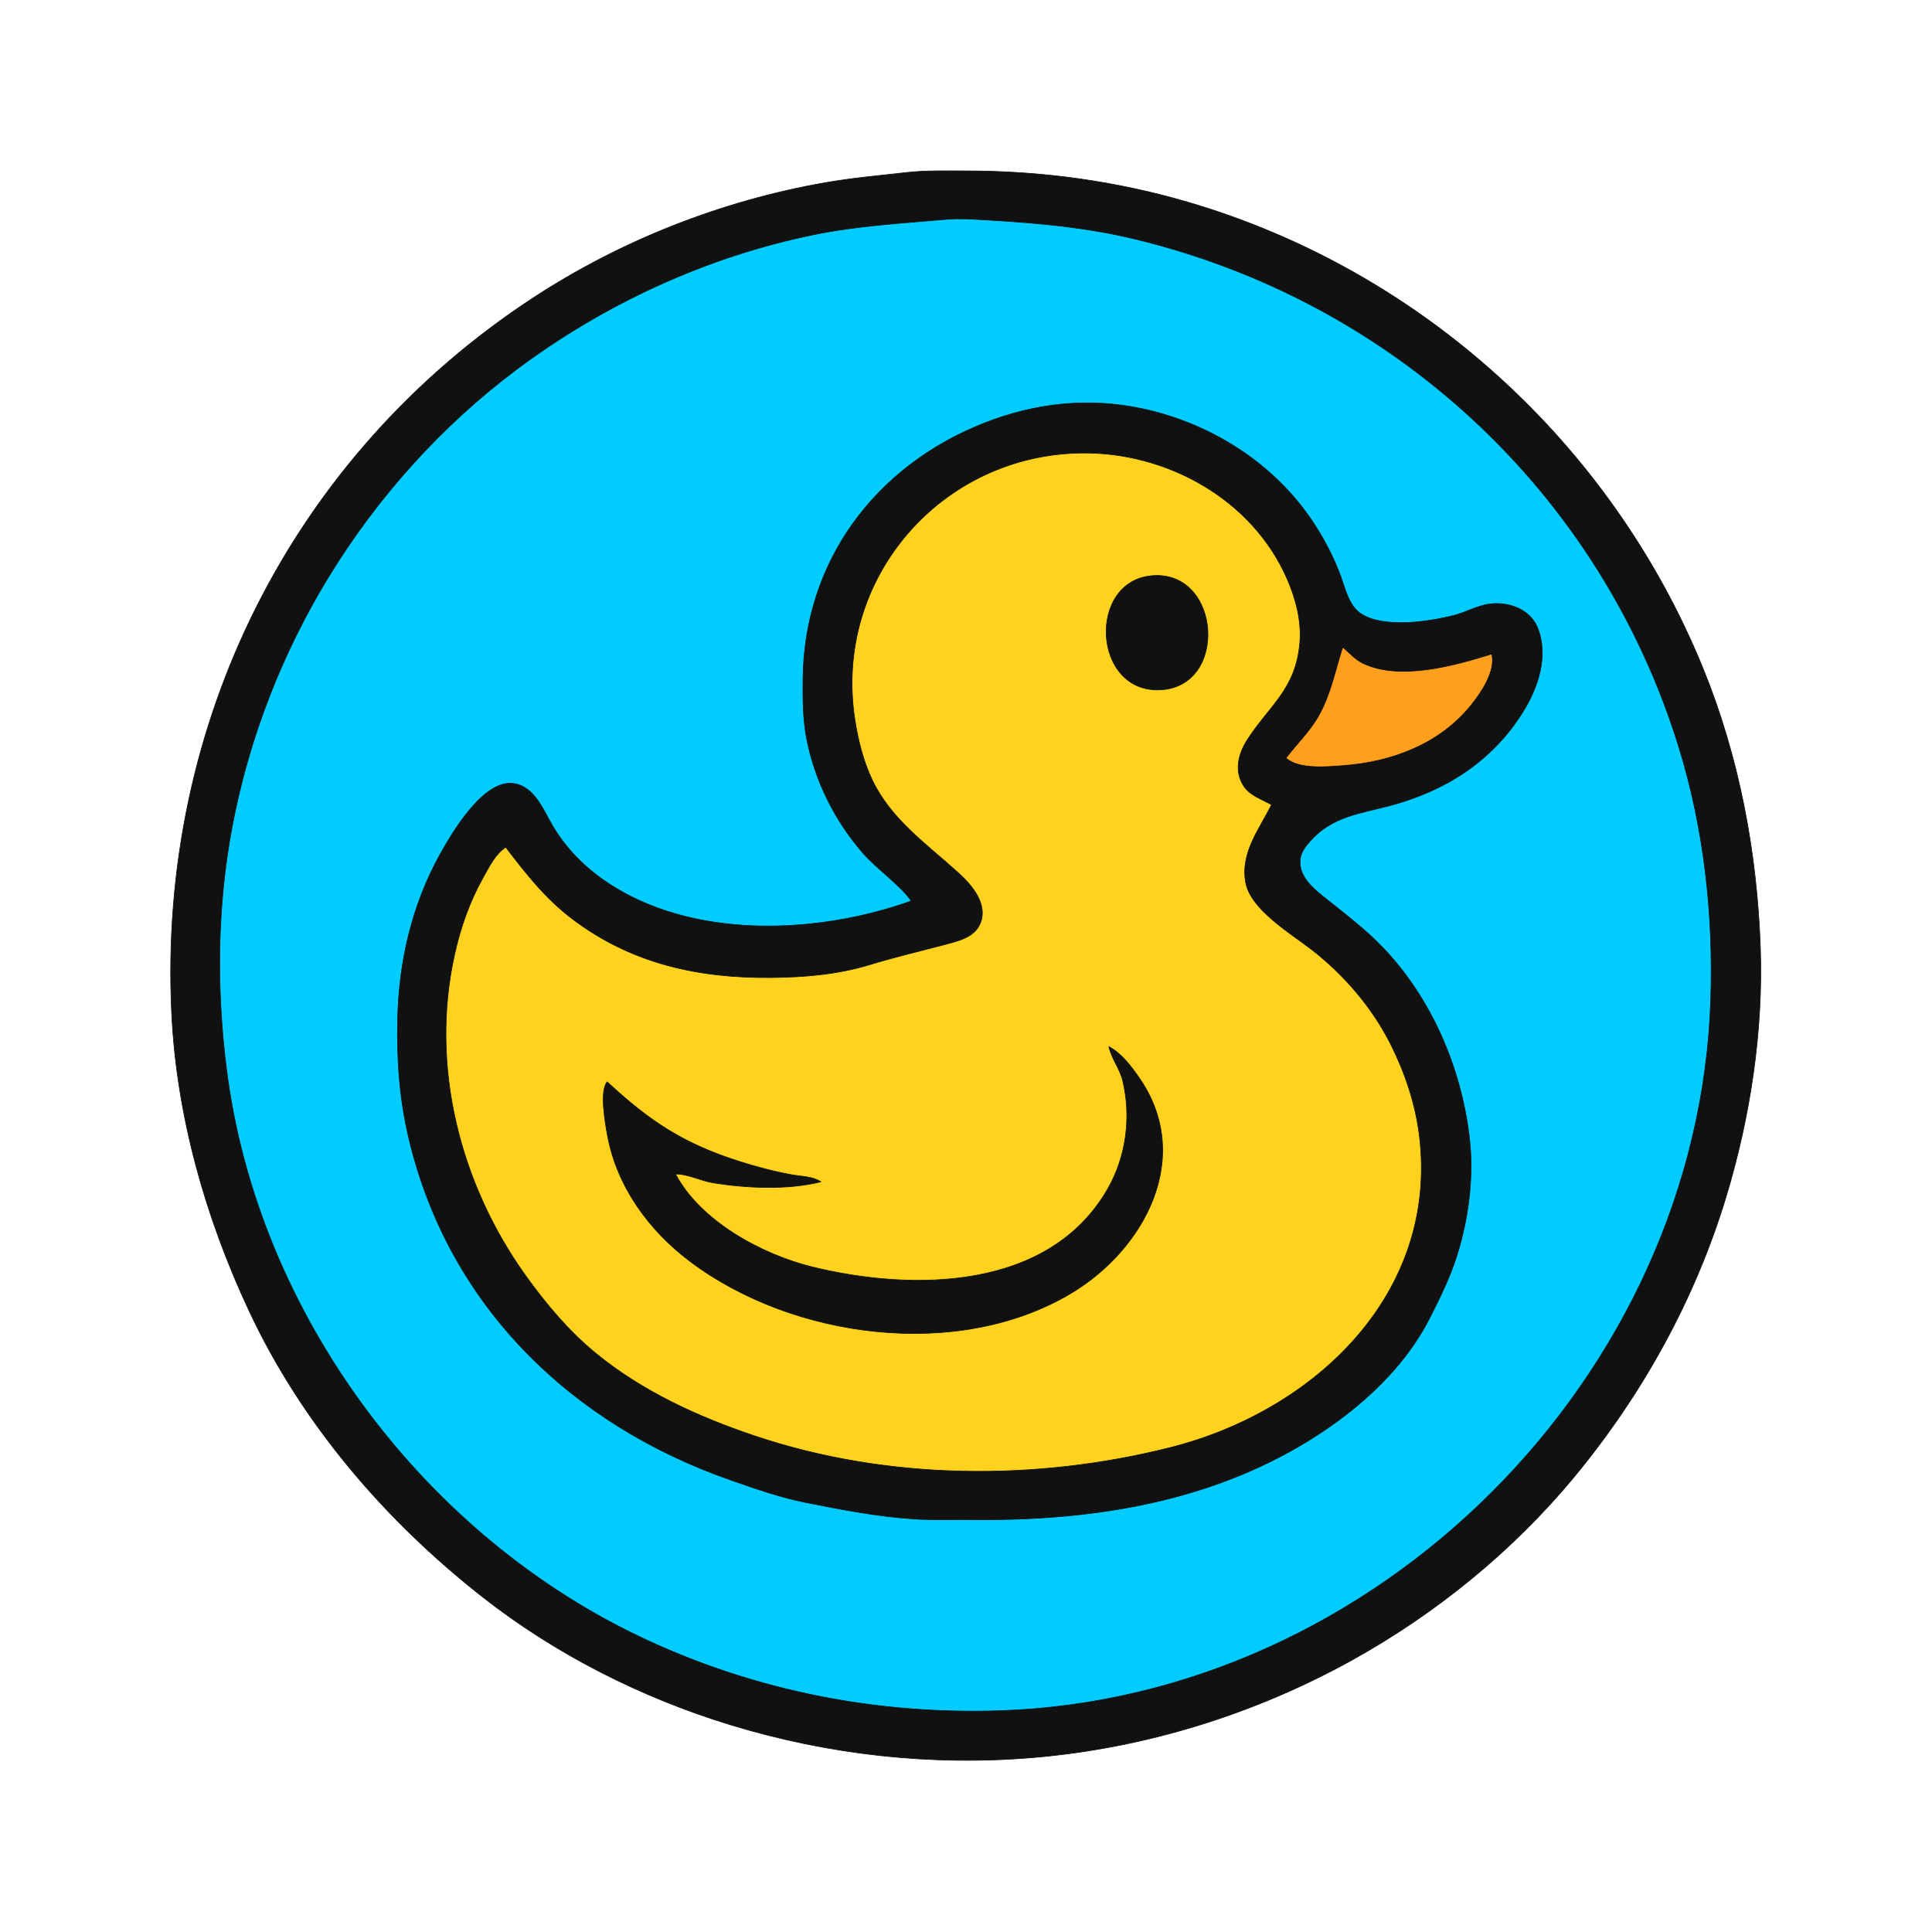
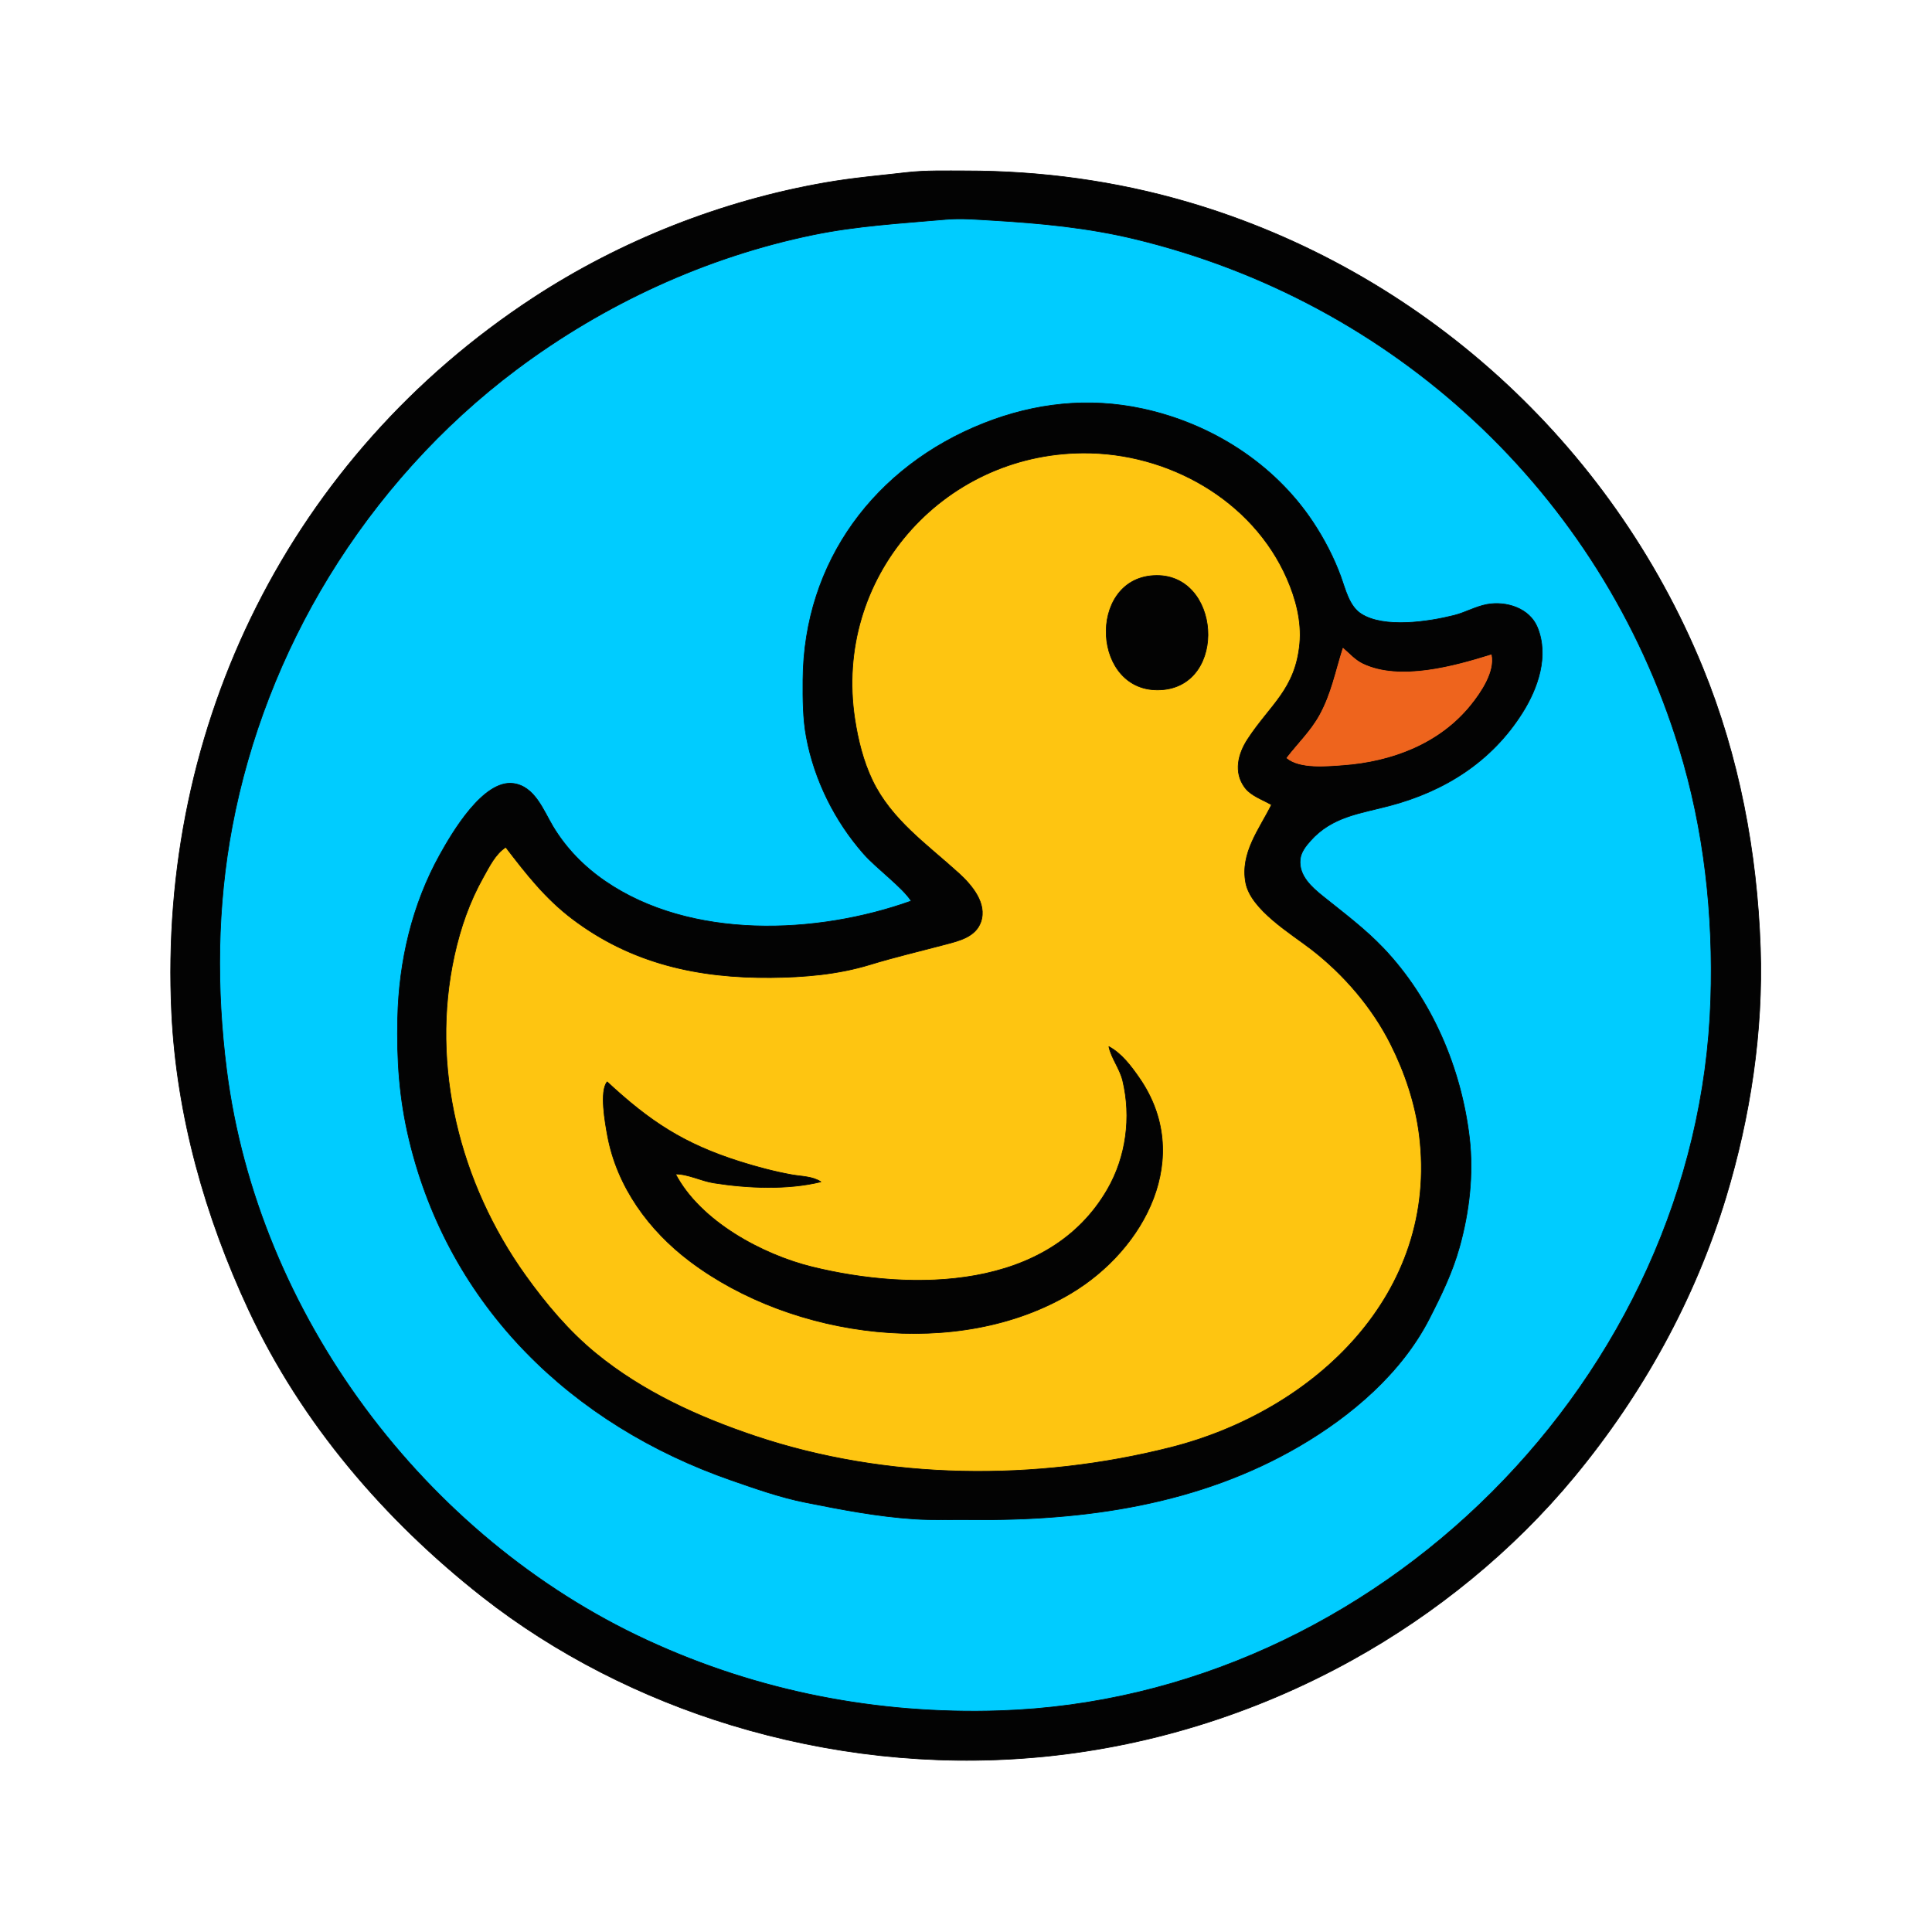
<svg xmlns="http://www.w3.org/2000/svg" viewBox="0 0 743 743" width="743" height="743">
  <path d="M363.7 84.37C369.6 83.85 375.62 84.39 381.5 84.73C400.13 85.83 418.35 87.54 436.53 91.94C536.06 115.99 615.59 189.49 645.75 287.67C655.37 319 658.97 351.78 657.9 384.5C653.21 529.48 529.48 653.21 384.5 657.9C337.45 659.43 291.5 650.52 248.75 630.73C163.14 591.11 99.08 505.25 87.15 411.5C83.18 380.27 83.46 348.67 89.32 317.7C95.72 283.91 108.43 251.22 126.38 221.85C145.16 191.14 169.82 163.69 198.65 142.09C232.32 116.89 271.49 98.8 312.7 90.31C329.62 86.82 346.55 85.89 363.7 84.37ZM350.44 346.5C314.08 359.52 265.66 361.5 232.69 338.84C224.58 333.26 217.73 326.27 212.65 317.81C208.96 311.64 205.66 302.36 197.37 301.3C185.85 299.82 173.94 320.12 169.18 328.67C158.49 347.88 153.42 369.68 152.94 391.5C152.57 407.77 153.55 422.42 157.34 438.26C172.74 502.54 219.99 547.98 281.27 569.28C290.49 572.48 300 575.85 309.58 577.76C323.52 580.55 337.3 583.21 351.5 584.16C358.81 584.65 366.18 584.33 373.5 584.42C417.29 584.92 461.29 578.58 499.68 556.17C519.69 544.49 538.95 528.1 549.66 507.19C554.26 498.21 558.53 489.44 561.26 479.67C565.05 466.13 566.75 451.51 565.1 437.5C561.96 410.79 550.65 384.17 531.95 364.56C524.95 357.21 516.67 351.03 508.78 344.69C504.39 341.17 499.38 336.71 500.02 330.5C500.3 327.72 502.13 325.42 503.92 323.4C512.25 313.99 522.96 312.89 534.45 309.85C555.65 304.25 573.69 292.89 585.53 274.04C591.45 264.63 595.74 252.24 591.25 241.28C588.2 233.84 579.22 231.09 571.86 232.44C567.52 233.24 563.52 235.57 559.23 236.65C549.54 239.1 532.25 241.77 523.43 236.05C518.82 233.06 517.42 226.61 515.66 221.78C512.96 214.39 509.22 207.21 504.87 200.66C489.91 178.16 465.73 162.88 439.44 157.21C418.58 152.71 398.01 155 378.31 162.79C336.58 179.3 309.09 215.96 308.8 261.5C308.75 268.75 308.77 276.32 310.1 283.47C313.18 299.99 321.07 315.81 332.12 328.35C337.09 334 346.96 341.1 350.44 346.5Z" fill="#00ccff" fill-rule="evenodd" stroke="#00ccff" stroke-width="0.25" stroke-linejoin="round" />
-   <path d="M488.99 309.5C484.31 318.93 476.92 328.03 479.07 339.47C481.02 349.82 496.44 359.01 504.33 365.11C516.81 374.76 527.76 387.5 534.85 401.64C540.29 412.47 544.32 424.47 545.83 436.52C553.43 497.48 505.57 542.62 450.23 556.64C398.38 569.77 341.18 569.32 290.33 552.24C268.45 544.89 247.08 535.14 229.11 520.42C218.68 511.87 209.88 501.37 202.04 490.42C176.84 455.19 165.36 410.08 174.75 367.41C177.08 356.83 180.55 346.83 185.87 337.36C188.2 333.22 190.48 328.44 194.5 325.82C202.39 336.1 209.67 345.49 220.12 353.4C242.84 370.6 268.51 376.19 296.5 375.95C309.33 375.84 322.23 374.75 334.53 370.99C344.07 368.07 353.91 365.77 363.56 363.2C368.84 361.8 375.19 360.33 377.2 354.55C379.71 347.34 373.64 340.3 368.71 335.81C356.58 324.78 342.75 315.27 335.48 300.03C331.96 292.65 329.98 284.58 328.74 276.54C320.43 222.46 362.04 174.57 416.5 174.21C449.1 174 481.65 192.14 494.95 222.52C498.35 230.27 500.64 238.97 499.85 247.5C498.21 265.13 488.49 271.01 479.81 284.3C476.15 289.9 474.38 296.96 478.68 302.8C481.13 306.12 485.54 307.47 488.99 309.5ZM443.6 221.36C417.93 222.87 419.9 266.84 446.5 265.28C472.4 263.76 469.53 219.83 443.6 221.36ZM233.5 416.05C230.51 419.62 232.73 431.88 233.63 436.74C237.29 456.42 249.55 473.18 265.36 485.09C304.9 514.88 368.51 523.28 411.87 497.39C440.24 480.46 459.29 444.91 438.05 414.41C434.94 409.94 431.33 405.12 426.45 402.5C427.39 407.01 430.64 410.92 431.77 415.6C435.13 429.62 433.12 444.88 425.9 457.38C403.35 496.44 350.97 496.68 312.4 487.24C293.2 482.53 269.33 469.7 259.79 451.5C264.59 451.47 269.6 454.16 274.5 454.93C287.47 456.98 302.88 457.66 315.7 454.5C312.49 452.38 308.28 452.46 304.55 451.79C297.86 450.59 291.15 448.8 284.67 446.76C262.97 439.91 249.93 431.3 233.5 416.05Z" fill="#ffd21e" fill-rule="evenodd" stroke="#ffd21e" stroke-width="0.25" stroke-linejoin="round" />
-   <path d="M348.64 66.34C356.15 65.49 363.95 65.72 371.5 65.72C400.38 65.72 429.01 69.61 456.72 77.71C546.21 103.87 619.53 170.46 654.8 256.69C668.81 290.93 675.71 327.66 677 364.5C678.12 396.64 673.09 429.65 663.79 460.34C651.84 499.76 631.65 536.22 605.45 567.91C581.89 596.4 552.23 620.55 519.92 638.44C482.27 659.3 440.35 672.26 397.5 675.9C358.33 679.24 318.74 674.85 281.19 663.41C246.86 652.96 213.7 636.24 185.44 614.04C147.89 584.53 115.97 547.33 95.65 503.81C78.93 468.01 67.9 429.07 66.01 389.5C60.72 278.65 112.05 175.43 205.06 114.54C238.87 92.41 277.81 77.12 317.56 70.22C327.88 68.42 338.25 67.52 348.64 66.34ZM363.7 84.37C346.55 85.89 329.62 86.82 312.7 90.31C271.49 98.8 232.32 116.89 198.65 142.09C169.82 163.69 145.16 191.14 126.38 221.85C108.43 251.22 95.72 283.91 89.32 317.7C83.46 348.67 83.18 380.27 87.15 411.5C99.08 505.25 163.14 591.11 248.75 630.73C291.5 650.52 337.45 659.43 384.5 657.9C529.48 653.21 653.21 529.48 657.9 384.5C658.97 351.78 655.37 319 645.75 287.67C615.59 189.49 536.06 115.99 436.53 91.94C418.35 87.54 400.13 85.83 381.5 84.73C375.62 84.39 369.6 83.85 363.7 84.37ZM350.44 346.5C346.96 341.1 337.09 334 332.12 328.35C321.07 315.81 313.18 299.99 310.1 283.47C308.77 276.32 308.75 268.75 308.8 261.5C309.09 215.96 336.58 179.3 378.31 162.79C398.01 155 418.58 152.71 439.44 157.21C465.73 162.88 489.91 178.16 504.87 200.66C509.22 207.21 512.96 214.39 515.66 221.78C517.42 226.61 518.82 233.06 523.43 236.05C532.25 241.77 549.54 239.1 559.23 236.65C563.52 235.57 567.52 233.24 571.86 232.44C579.22 231.09 588.2 233.84 591.25 241.28C595.74 252.24 591.45 264.63 585.53 274.04C573.69 292.89 555.65 304.25 534.45 309.85C522.96 312.89 512.25 313.99 503.92 323.4C502.13 325.42 500.3 327.72 500.02 330.5C499.38 336.71 504.39 341.17 508.78 344.69C516.67 351.03 524.95 357.21 531.95 364.56C550.65 384.17 561.96 410.79 565.1 437.5C566.75 451.51 565.05 466.13 561.26 479.67C558.53 489.44 554.26 498.21 549.66 507.19C538.95 528.1 519.69 544.49 499.68 556.17C461.29 578.58 417.29 584.92 373.5 584.42C366.18 584.33 358.81 584.65 351.5 584.16C337.3 583.21 323.52 580.55 309.58 577.76C300 575.85 290.49 572.48 281.27 569.28C219.99 547.98 172.74 502.54 157.34 438.26C153.55 422.42 152.57 407.77 152.94 391.5C153.42 369.68 158.49 347.88 169.18 328.67C173.94 320.12 185.85 299.82 197.37 301.3C205.66 302.36 208.96 311.64 212.65 317.81C217.73 326.27 224.58 333.26 232.69 338.84C265.66 361.5 314.08 359.52 350.44 346.5ZM488.99 309.5C485.54 307.47 481.13 306.12 478.68 302.8C474.38 296.96 476.15 289.9 479.81 284.3C488.49 271.01 498.21 265.13 499.85 247.5C500.64 238.97 498.35 230.27 494.95 222.52C481.65 192.14 449.1 174 416.5 174.21C362.04 174.57 320.43 222.46 328.74 276.54C329.98 284.58 331.96 292.65 335.48 300.03C342.75 315.27 356.58 324.78 368.71 335.81C373.64 340.3 379.71 347.34 377.2 354.55C375.19 360.33 368.84 361.8 363.56 363.2C353.91 365.77 344.07 368.07 334.53 370.99C322.23 374.75 309.33 375.84 296.5 375.95C268.51 376.19 242.84 370.6 220.12 353.4C209.67 345.49 202.39 336.1 194.5 325.82C190.48 328.44 188.2 333.22 185.87 337.36C180.55 346.83 177.08 356.83 174.75 367.41C165.36 410.08 176.84 455.19 202.04 490.42C209.88 501.37 218.68 511.87 229.11 520.42C247.08 535.14 268.45 544.89 290.33 552.24C341.18 569.32 398.38 569.77 450.23 556.64C505.57 542.62 553.43 497.48 545.83 436.52C544.32 424.47 540.29 412.47 534.85 401.64C527.76 387.5 516.81 374.76 504.33 365.11C496.44 359.01 481.02 349.82 479.07 339.47C476.92 328.03 484.31 318.93 488.99 309.5ZM443.6 221.36C469.53 219.83 472.4 263.76 446.5 265.28C419.9 266.84 417.93 222.87 443.6 221.36ZM516.5 249.32C513.68 258.16 512.1 266.77 507.54 275.05C504.09 281.3 499.19 285.91 494.9 291.5C499.88 295.65 510.21 294.63 516.5 294.17C535.18 292.81 553.51 285.94 565.53 271.05C569.53 266.09 574.81 258.24 573.5 251.84C559.27 256.27 538.4 262.12 524.15 255.37C521.12 253.94 518.99 251.46 516.5 249.32ZM233.5 416.05C249.93 431.3 262.97 439.91 284.67 446.76C291.15 448.8 297.86 450.59 304.55 451.79C308.28 452.46 312.49 452.38 315.7 454.5C302.88 457.66 287.47 456.98 274.5 454.93C269.6 454.16 264.59 451.47 259.79 451.5C269.33 469.7 293.2 482.53 312.4 487.24C350.97 496.68 403.35 496.44 425.9 457.38C433.12 444.88 435.13 429.62 431.77 415.6C430.64 410.92 427.39 407.01 426.45 402.5C431.33 405.12 434.94 409.94 438.05 414.41C459.29 444.91 440.24 480.46 411.87 497.39C368.51 523.28 304.9 514.88 265.36 485.09C249.55 473.18 237.29 456.42 233.63 436.74C232.73 431.88 230.51 419.62 233.5 416.05Z" fill="#111111" fill-rule="evenodd" stroke="#111111" stroke-width="0.25" stroke-linejoin="round" />
-   <path d="M516.5 249.32C518.99 251.46 521.12 253.94 524.15 255.37C538.4 262.12 559.27 256.27 573.5 251.84C574.81 258.24 569.53 266.09 565.53 271.05C553.51 285.94 535.18 292.81 516.5 294.17C510.21 294.63 499.88 295.65 494.9 291.5C499.19 285.91 504.09 281.3 507.54 275.05C512.1 266.77 513.68 258.16 516.5 249.32Z" fill="#ff9f1c" fill-rule="evenodd" stroke="#ff9f1c" stroke-width="0.25" stroke-linejoin="round" />
+   <path d="M488.99 309.5C484.31 318.93 476.92 328.03 479.07 339.47C481.02 349.82 496.44 359.01 504.33 365.11C516.81 374.76 527.76 387.5 534.85 401.64C540.29 412.47 544.32 424.47 545.83 436.52C553.43 497.48 505.57 542.62 450.23 556.64C398.38 569.77 341.18 569.32 290.33 552.24C268.45 544.89 247.08 535.14 229.11 520.42C218.68 511.87 209.88 501.37 202.04 490.42C176.84 455.19 165.36 410.08 174.75 367.41C177.08 356.83 180.55 346.83 185.87 337.36C188.2 333.22 190.48 328.44 194.5 325.82C202.39 336.1 209.67 345.49 220.12 353.4C242.84 370.6 268.51 376.19 296.5 375.95C309.33 375.84 322.23 374.75 334.53 370.99C344.07 368.07 353.91 365.77 363.56 363.2C368.84 361.8 375.19 360.33 377.2 354.55C379.71 347.34 373.64 340.3 368.71 335.81C356.58 324.78 342.75 315.27 335.48 300.03C331.96 292.65 329.98 284.58 328.74 276.54C320.43 222.46 362.04 174.57 416.5 174.21C449.1 174 481.65 192.14 494.95 222.52C498.35 230.27 500.64 238.97 499.85 247.5C498.21 265.13 488.49 271.01 479.81 284.3C476.15 289.9 474.38 296.96 478.68 302.8C481.13 306.12 485.54 307.47 488.99 309.5ZM443.6 221.36C417.93 222.87 419.9 266.84 446.5 265.28C472.4 263.76 469.53 219.83 443.6 221.36ZM233.5 416.05C230.51 419.62 232.73 431.88 233.63 436.74C237.29 456.42 249.55 473.18 265.36 485.09C304.9 514.88 368.51 523.28 411.87 497.39C440.24 480.46 459.29 444.91 438.05 414.41C434.94 409.94 431.33 405.12 426.45 402.5C427.39 407.01 430.64 410.92 431.77 415.6C435.13 429.62 433.12 444.88 425.9 457.38C403.35 496.44 350.97 496.68 312.4 487.24C293.2 482.53 269.33 469.7 259.79 451.5C264.59 451.47 269.6 454.16 274.5 454.93C287.47 456.98 302.88 457.66 315.7 454.5C312.49 452.38 308.28 452.46 304.55 451.79C297.86 450.59 291.15 448.8 284.67 446.76C262.97 439.91 249.93 431.3 233.5 416.05Z" fill="#fec511" fill-rule="evenodd" stroke="#fec511" stroke-width="0.25" stroke-linejoin="round" />
+   <path d="M348.64 66.34C356.15 65.49 363.95 65.72 371.5 65.72C400.38 65.72 429.01 69.61 456.72 77.71C546.21 103.87 619.53 170.46 654.8 256.69C668.81 290.93 675.71 327.66 677 364.5C678.12 396.64 673.09 429.65 663.79 460.34C651.84 499.76 631.65 536.22 605.45 567.91C581.89 596.4 552.23 620.55 519.92 638.44C482.27 659.3 440.35 672.26 397.5 675.9C358.33 679.24 318.74 674.85 281.19 663.41C246.86 652.96 213.7 636.24 185.44 614.04C147.89 584.53 115.97 547.33 95.65 503.81C78.93 468.01 67.9 429.07 66.01 389.5C60.72 278.65 112.05 175.43 205.06 114.54C238.87 92.41 277.81 77.12 317.56 70.22C327.88 68.42 338.25 67.52 348.64 66.34ZM363.7 84.37C346.55 85.89 329.62 86.82 312.7 90.31C271.49 98.8 232.32 116.89 198.65 142.09C169.82 163.69 145.16 191.14 126.38 221.85C108.43 251.22 95.72 283.91 89.32 317.7C83.46 348.67 83.18 380.27 87.15 411.5C99.08 505.25 163.14 591.11 248.75 630.73C291.5 650.52 337.45 659.43 384.5 657.9C529.48 653.21 653.21 529.48 657.9 384.5C658.97 351.78 655.37 319 645.75 287.67C615.59 189.49 536.06 115.99 436.53 91.94C418.35 87.54 400.13 85.83 381.5 84.73C375.62 84.39 369.6 83.85 363.7 84.37ZM350.44 346.5C346.96 341.1 337.09 334 332.12 328.35C321.07 315.81 313.18 299.99 310.1 283.47C308.77 276.32 308.75 268.75 308.8 261.5C309.09 215.96 336.58 179.3 378.31 162.79C398.01 155 418.58 152.71 439.44 157.21C465.73 162.88 489.91 178.16 504.87 200.66C509.22 207.21 512.96 214.39 515.66 221.78C517.42 226.61 518.82 233.06 523.43 236.05C532.25 241.77 549.54 239.1 559.23 236.65C563.52 235.57 567.52 233.24 571.86 232.44C579.22 231.09 588.2 233.84 591.25 241.28C595.74 252.24 591.45 264.63 585.53 274.04C573.69 292.89 555.65 304.25 534.45 309.85C522.96 312.89 512.25 313.99 503.92 323.4C502.13 325.42 500.3 327.72 500.02 330.5C499.38 336.71 504.39 341.17 508.78 344.69C516.67 351.03 524.95 357.21 531.95 364.56C550.65 384.17 561.96 410.79 565.1 437.5C566.75 451.51 565.05 466.13 561.26 479.67C558.53 489.44 554.26 498.21 549.66 507.19C538.95 528.1 519.69 544.49 499.68 556.17C461.29 578.58 417.29 584.92 373.5 584.42C366.18 584.33 358.81 584.65 351.5 584.16C337.3 583.21 323.52 580.55 309.58 577.76C300 575.85 290.49 572.48 281.27 569.28C219.99 547.98 172.74 502.54 157.34 438.26C153.55 422.42 152.57 407.77 152.94 391.5C153.42 369.68 158.49 347.88 169.18 328.67C173.94 320.12 185.85 299.82 197.37 301.3C205.66 302.36 208.96 311.64 212.65 317.81C217.73 326.27 224.58 333.26 232.69 338.84C265.66 361.5 314.08 359.52 350.44 346.5ZM488.99 309.5C485.54 307.47 481.13 306.12 478.68 302.8C474.38 296.96 476.15 289.9 479.81 284.3C488.49 271.01 498.21 265.13 499.85 247.5C500.64 238.97 498.35 230.27 494.95 222.52C481.65 192.14 449.1 174 416.5 174.21C362.04 174.57 320.43 222.46 328.74 276.54C329.98 284.58 331.96 292.65 335.48 300.03C342.75 315.27 356.58 324.78 368.71 335.81C373.64 340.3 379.71 347.34 377.2 354.55C375.19 360.33 368.84 361.8 363.56 363.2C353.91 365.77 344.07 368.07 334.53 370.99C322.23 374.75 309.33 375.84 296.5 375.95C268.51 376.19 242.84 370.6 220.12 353.4C209.67 345.49 202.39 336.1 194.5 325.82C190.48 328.44 188.2 333.22 185.87 337.36C180.55 346.83 177.08 356.83 174.75 367.41C165.36 410.08 176.84 455.19 202.04 490.42C209.88 501.37 218.68 511.87 229.11 520.42C247.08 535.14 268.45 544.89 290.33 552.24C341.18 569.32 398.38 569.77 450.23 556.64C505.57 542.62 553.43 497.48 545.83 436.52C544.32 424.47 540.29 412.47 534.85 401.64C527.76 387.5 516.81 374.76 504.33 365.11C496.44 359.01 481.02 349.82 479.07 339.47C476.92 328.03 484.31 318.93 488.99 309.5ZM443.6 221.36C469.53 219.83 472.4 263.76 446.5 265.28C419.9 266.84 417.93 222.87 443.6 221.36ZM516.5 249.32C513.68 258.16 512.1 266.77 507.54 275.05C504.09 281.3 499.19 285.91 494.9 291.5C499.88 295.65 510.21 294.63 516.5 294.17C535.18 292.81 553.51 285.94 565.53 271.05C569.53 266.09 574.81 258.24 573.5 251.84C559.27 256.27 538.4 262.12 524.15 255.37C521.12 253.94 518.99 251.46 516.5 249.32ZM233.5 416.05C249.93 431.3 262.97 439.91 284.67 446.76C291.15 448.8 297.86 450.59 304.55 451.79C308.28 452.46 312.49 452.38 315.7 454.5C302.88 457.66 287.47 456.98 274.5 454.93C269.6 454.16 264.59 451.47 259.79 451.5C269.33 469.7 293.2 482.53 312.4 487.24C350.97 496.68 403.35 496.44 425.9 457.38C433.12 444.88 435.13 429.62 431.77 415.6C430.64 410.92 427.39 407.01 426.45 402.5C431.33 405.12 434.94 409.94 438.05 414.41C459.29 444.91 440.24 480.46 411.87 497.39C368.51 523.28 304.9 514.88 265.36 485.09C249.55 473.18 237.29 456.42 233.63 436.74C232.73 431.88 230.51 419.62 233.5 416.05Z" fill="#030303" fill-rule="evenodd" stroke="#030303" stroke-width="0.25" stroke-linejoin="round" />
+   <path d="M516.5 249.32C518.99 251.46 521.12 253.94 524.15 255.37C538.4 262.12 559.27 256.27 573.5 251.84C574.81 258.24 569.53 266.09 565.53 271.05C553.51 285.94 535.18 292.81 516.5 294.17C510.21 294.63 499.88 295.65 494.9 291.5C499.19 285.91 504.09 281.3 507.54 275.05C512.1 266.77 513.68 258.16 516.5 249.32Z" fill="#ee641d" fill-rule="evenodd" stroke="#ee641d" stroke-width="0.25" stroke-linejoin="round" />
</svg>
